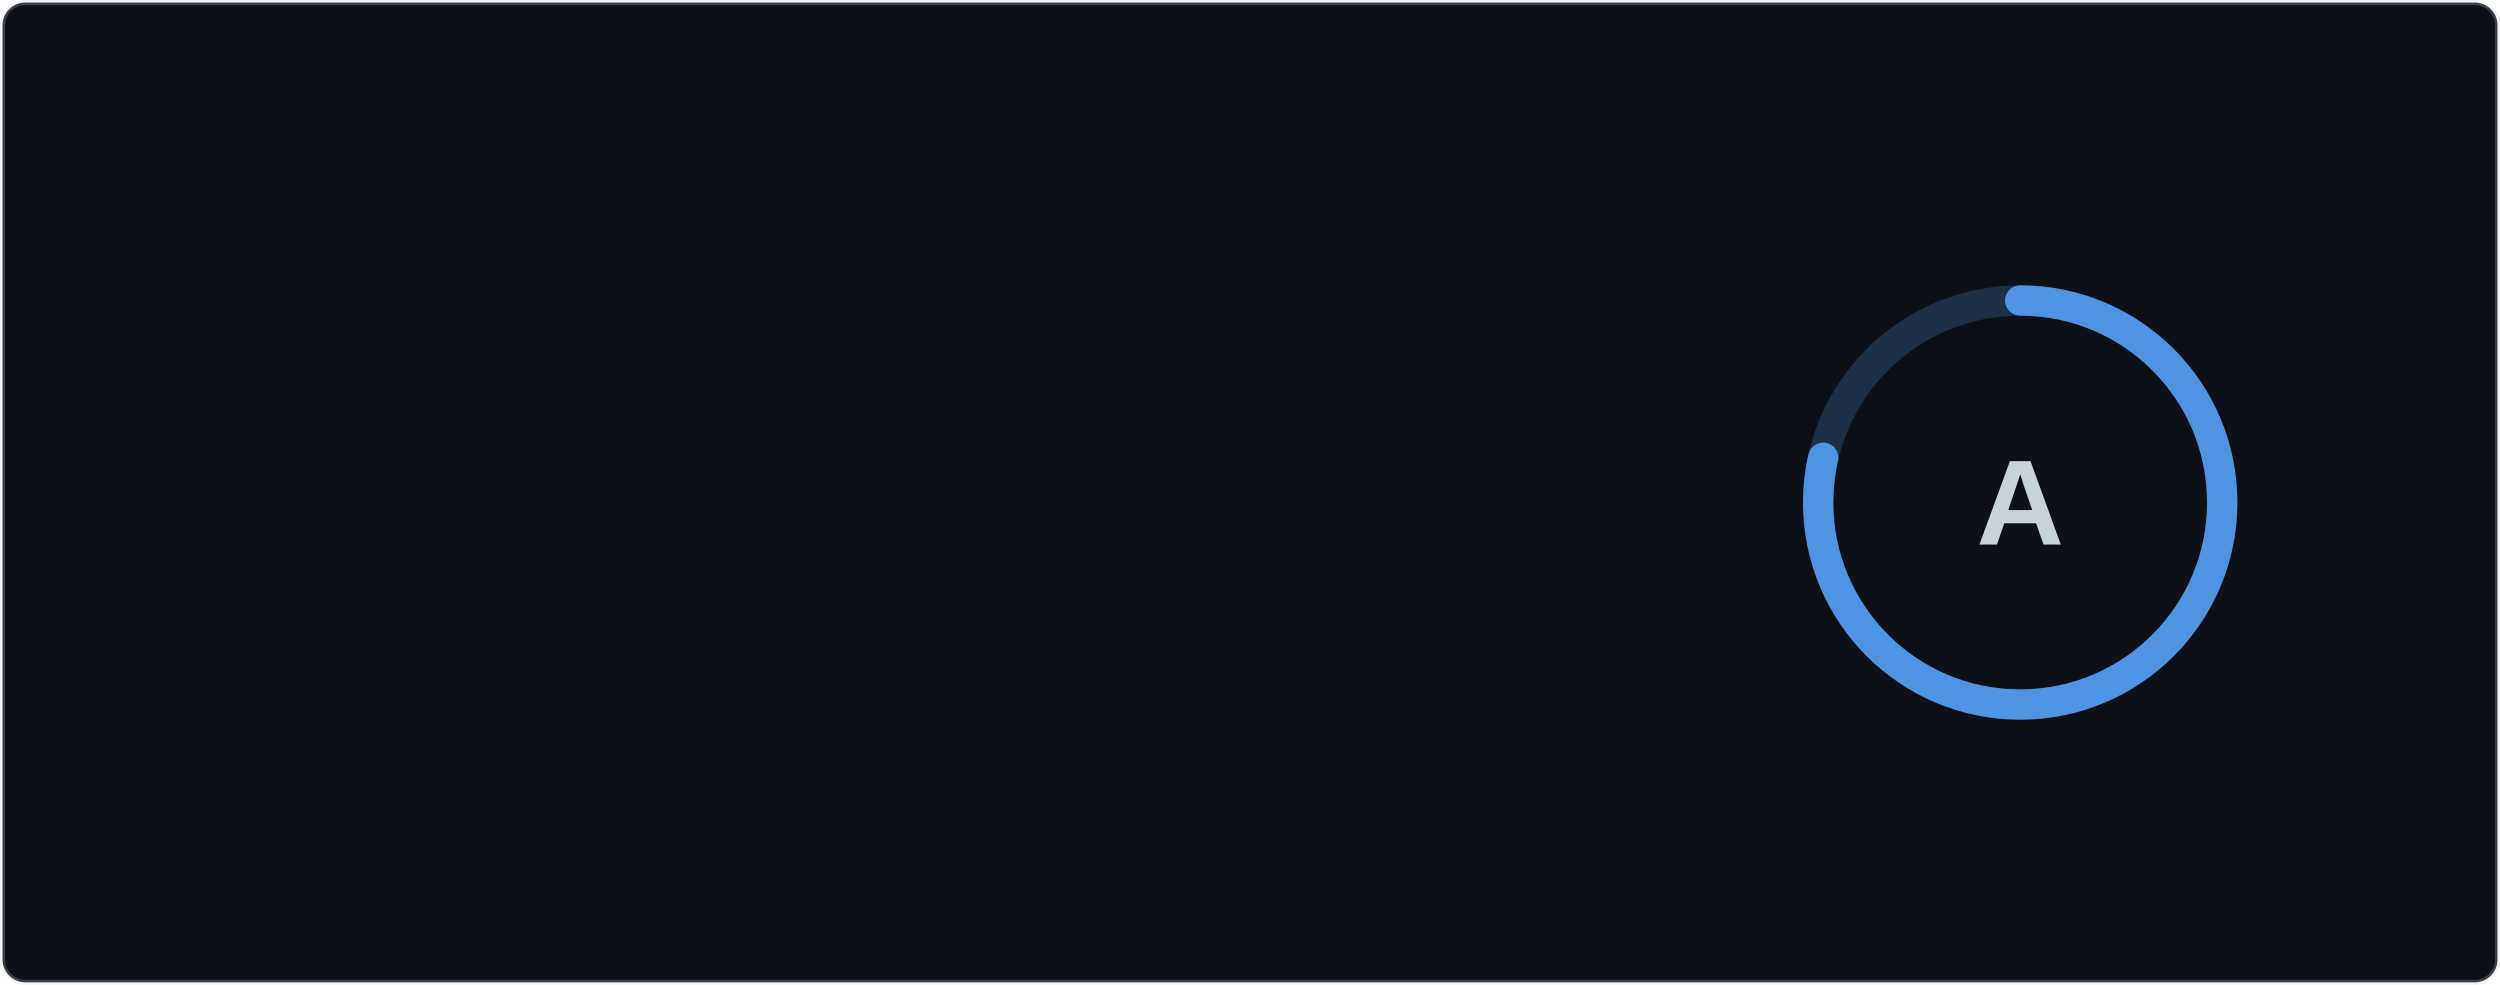
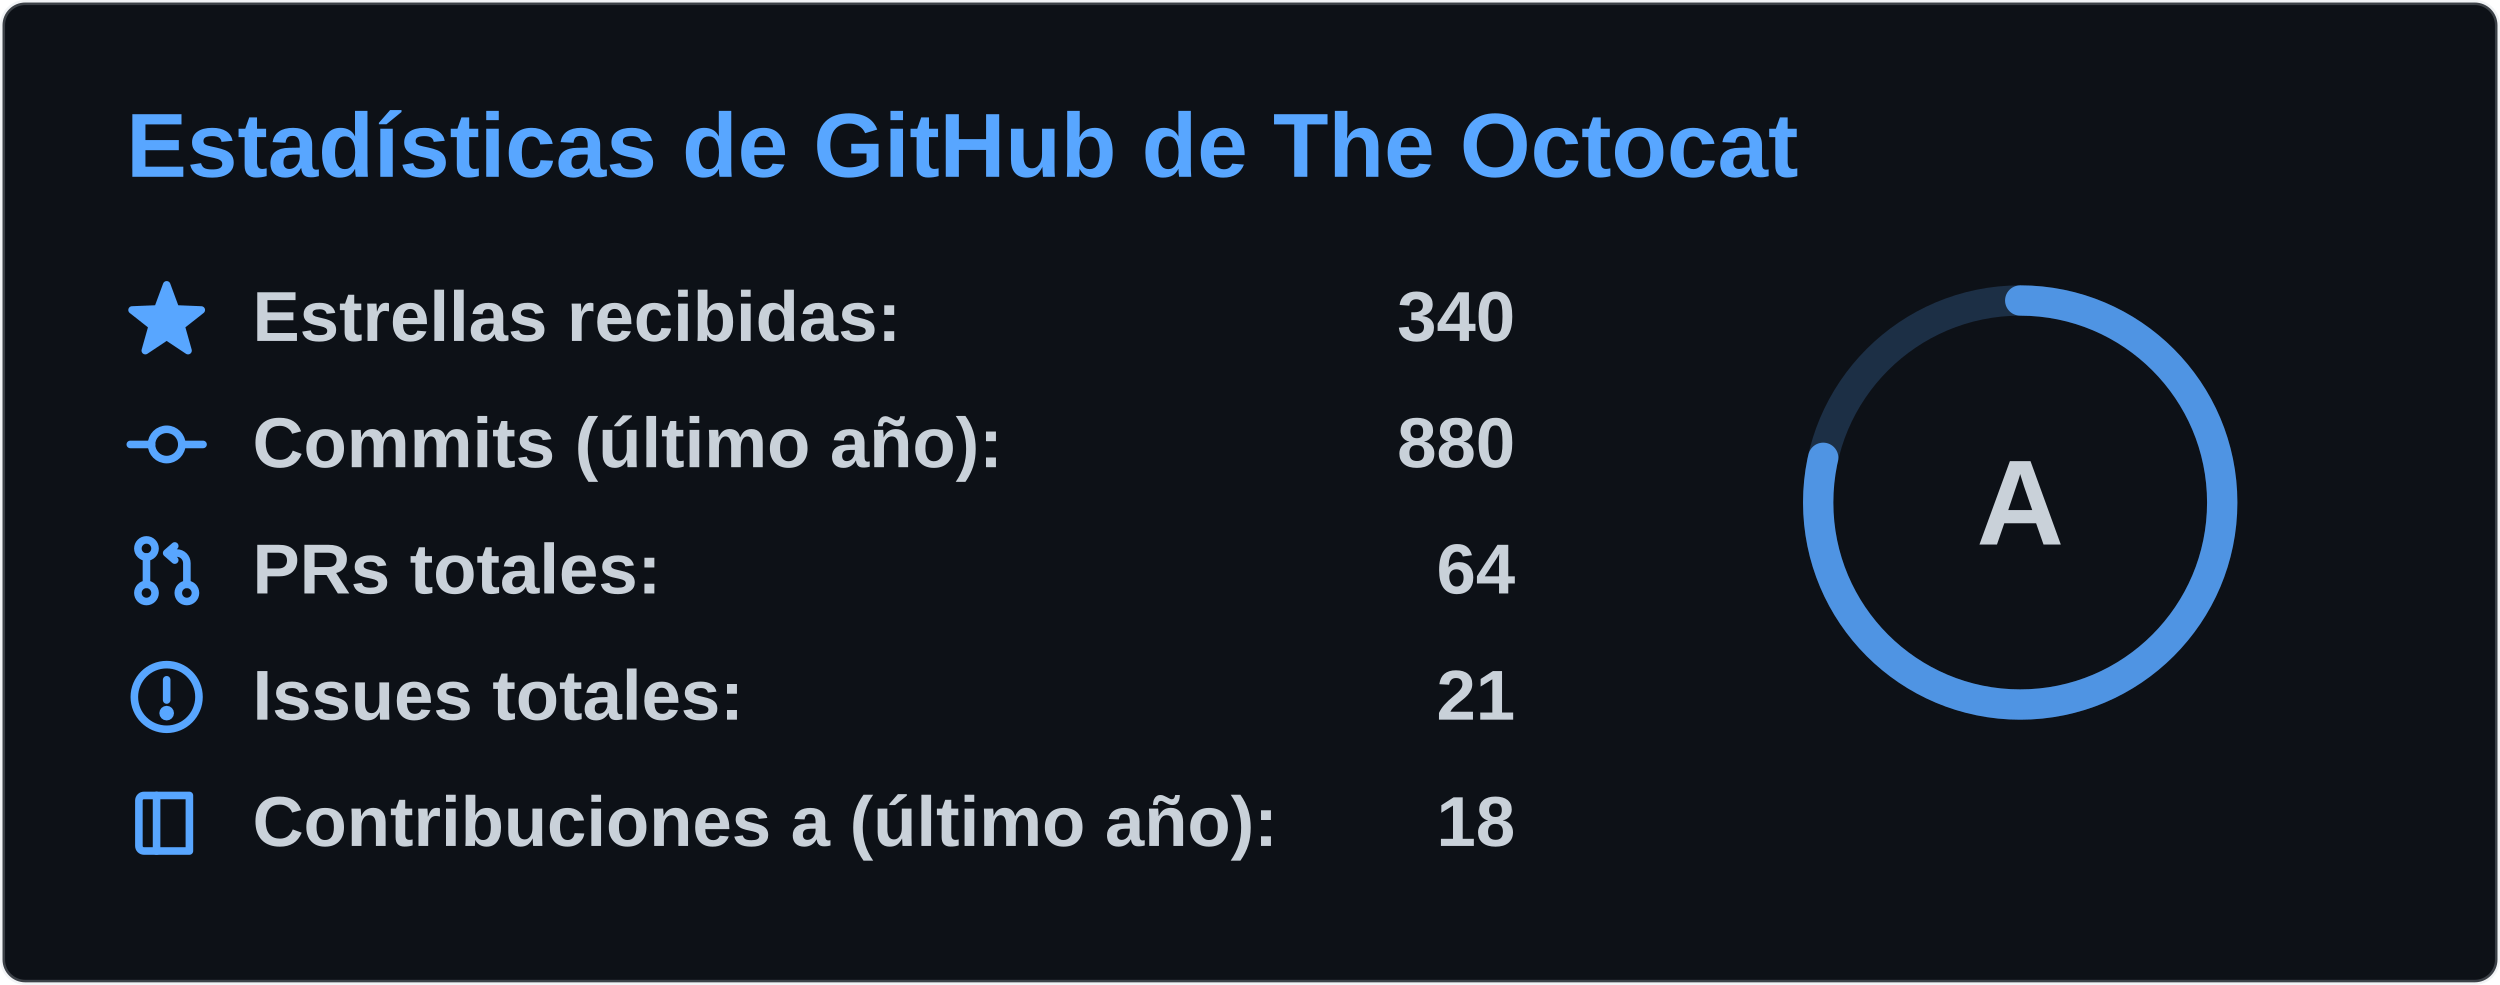
<svg xmlns="http://www.w3.org/2000/svg" width="495" height="195" viewBox="0 0 495 195" fill="none" role="img" aria-labelledby="t">
-   <style>.header{font:600 18px 'Segoe UI', Ubuntu, 'Helvetica Neue', Arial, sans-serif;fill:#58a6ff;opacity:0;animation:fade .8s ease-in-out forwards}.stat{font:600 14px 'Segoe UI', Ubuntu, 'Helvetica Neue', Arial, sans-serif;fill:#c9d1d9}.bold{font-weight:700}.lang{font:400 11px 'Segoe UI', Ubuntu, 'Helvetica Neue', Arial, sans-serif;fill:#c9d1d9}.icon{fill:none;stroke:#58a6ff;stroke-width:1.5;stroke-linecap:round;stroke-linejoin:round}.icon .fill{fill:#58a6ff}.row{opacity:0;animation:fade .3s ease-in-out forwards}@keyframes fade{from{opacity:0}to{opacity:1}}.rank-text{font:800 24px 'Segoe UI', Ubuntu, 'Helvetica Neue', Arial, sans-serif;fill:#c9d1d9}.ring{animation:ring 1s ease-in-out forwards}@keyframes ring{from{stroke-dashoffset:251.33}}@media (prefers-reduced-motion:reduce){.header,.row{animation:none;opacity:1}.ring{animation:none}}</style>
+   <style>.header{font:600 18px 'Segoe UI', Ubuntu, 'Helvetica Neue', Arial, sans-serif;fill:#58a6ff;animation:fade .8s ease-in-out both}.stat{font:600 14px 'Segoe UI', Ubuntu, 'Helvetica Neue', Arial, sans-serif;fill:#c9d1d9}.bold{font-weight:700}.lang{font:400 11px 'Segoe UI', Ubuntu, 'Helvetica Neue', Arial, sans-serif;fill:#c9d1d9}.icon{fill:none;stroke:#58a6ff;stroke-width:1.5;stroke-linecap:round;stroke-linejoin:round}.icon .fill{fill:#58a6ff}.row{animation:fade .3s ease-in-out both}@keyframes fade{from{opacity:0}to{opacity:1}}.rank-text{font:800 24px 'Segoe UI', Ubuntu, 'Helvetica Neue', Arial, sans-serif;fill:#c9d1d9}.ring{animation:ring 1s ease-in-out both}@keyframes ring{from{stroke-dashoffset:251.33}}@media (prefers-reduced-motion:reduce){.header,.row,.ring{animation:none}}</style>
  <rect x=".5" y=".5" rx="4.5" width="494" height="194" fill="#0d1117" stroke="#c9d1d9" stroke-opacity="0.25" />
  <g transform="translate(25 35)">
    <text class="header" x="0" y="0">Estadísticas de GitHub de The Octocat</text>
  </g>
  <g transform="translate(25 55)">
    <g transform="translate(0 0)" class="row" style="animation-delay:450ms">
      <svg class="icon" x="0" y="0" width="16" height="16" viewBox="0 0 16 16">
        <polygon class="fill" points="8.00,1.40 9.76,6.17 14.85,6.38 10.85,9.53 12.23,14.42 8.00,11.60 3.77,14.42 5.15,9.53 1.15,6.38 6.24,6.17" />
      </svg>
      <text class="stat bold" x="25" y="12.5">Estrellas recibidas:</text>
      <text class="stat bold" x="275" y="12.5" text-anchor="end">340</text>
    </g>
    <g transform="translate(0 25)" class="row" style="animation-delay:600ms">
      <svg class="icon" x="0" y="0" width="16" height="16" viewBox="0 0 16 16">
        <circle cx="8" cy="8" r="3" />
        <path d="M.8 8H5M11 8h4.2" />
      </svg>
      <text class="stat bold" x="25" y="12.5">Commits (último año):</text>
      <text class="stat bold" x="275" y="12.5" text-anchor="end">880</text>
    </g>
    <g transform="translate(0 50)" class="row" style="animation-delay:750ms">
      <svg class="icon" x="0" y="0" width="16" height="16" viewBox="0 0 16 16">
        <circle cx="4" cy="3.6" r="1.7" />
        <circle cx="4" cy="12.4" r="1.7" />
        <path d="M4 5.3v5.4" />
        <circle cx="12" cy="12.4" r="1.7" />
        <path d="M12 10.7V6.5a2 2 0 00-2-2H8M9.6 3.1L8 4.5l1.6 1.4" />
      </svg>
      <text class="stat bold" x="25" y="12.5">PRs totales:</text>
      <text class="stat bold" x="275" y="12.5" text-anchor="end">64</text>
    </g>
    <g transform="translate(0 75)" class="row" style="animation-delay:900ms">
      <svg class="icon" x="0" y="0" width="16" height="16" viewBox="0 0 16 16">
        <circle cx="8" cy="8" r="6.4" />
        <path d="M8 4.6v4" />
        <circle class="fill" cx="8" cy="11.2" r=".7" />
      </svg>
      <text class="stat bold" x="25" y="12.5">Issues totales:</text>
      <text class="stat bold" x="275" y="12.5" text-anchor="end">21</text>
    </g>
    <g transform="translate(0 100)" class="row" style="animation-delay:1050ms">
      <svg class="icon" x="0" y="0" width="16" height="16" viewBox="0 0 16 16">
        <path d="M3.5 2.5h9v11h-9a1 1 0 01-1-1v-9a1 1 0 011-1z" />
        <path d="M6 2.5v11" />
      </svg>
      <text class="stat bold" x="25" y="12.5">Contribuciones a (último año):</text>
      <text class="stat bold" x="275" y="12.5" text-anchor="end">18</text>
    </g>
  </g>
  <g transform="translate(400 99.5)" role="img" aria-label="A">
    <circle r="40" fill="none" stroke="#58a6ff" stroke-width="6" opacity=".2" />
    <circle class="ring" r="40" fill="none" stroke="#58a6ff" stroke-width="6" stroke-linecap="round" opacity=".85" transform="rotate(-90)" stroke-dasharray="251.33" stroke-dashoffset="53.90" />
    <text class="rank-text" x="0" y="0" dominant-baseline="central" text-anchor="middle">A</text>
  </g>
</svg>
